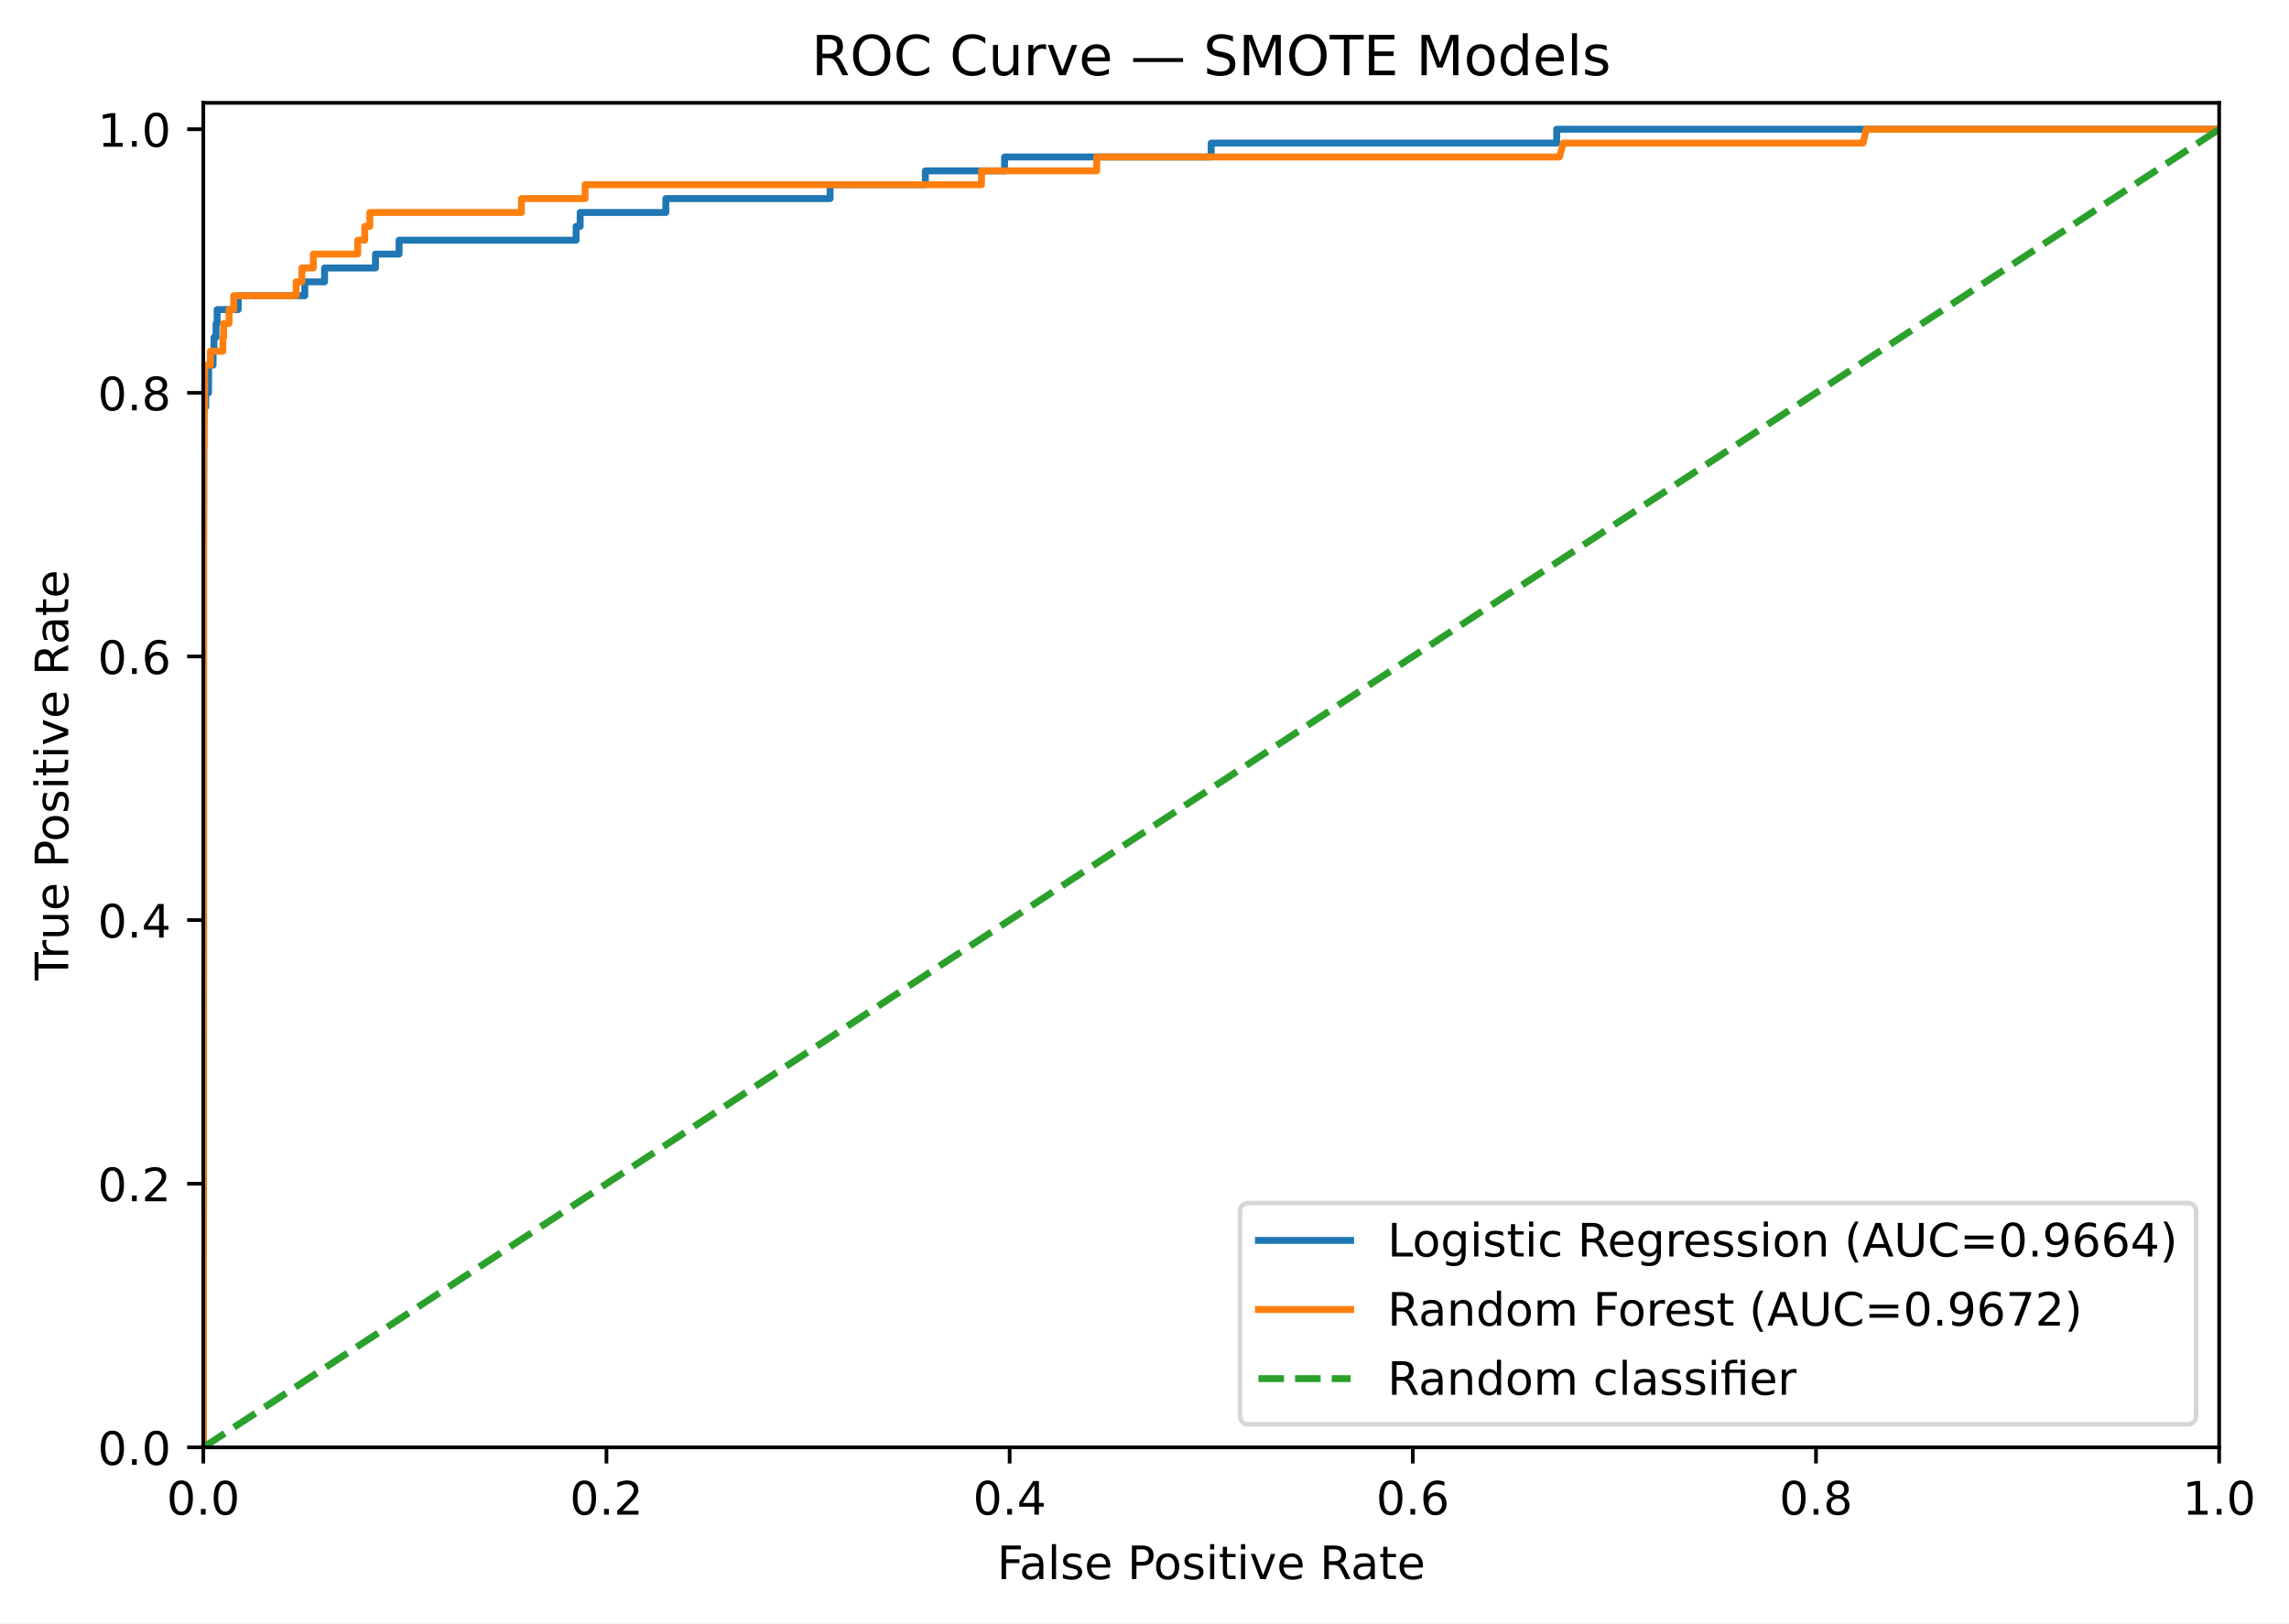
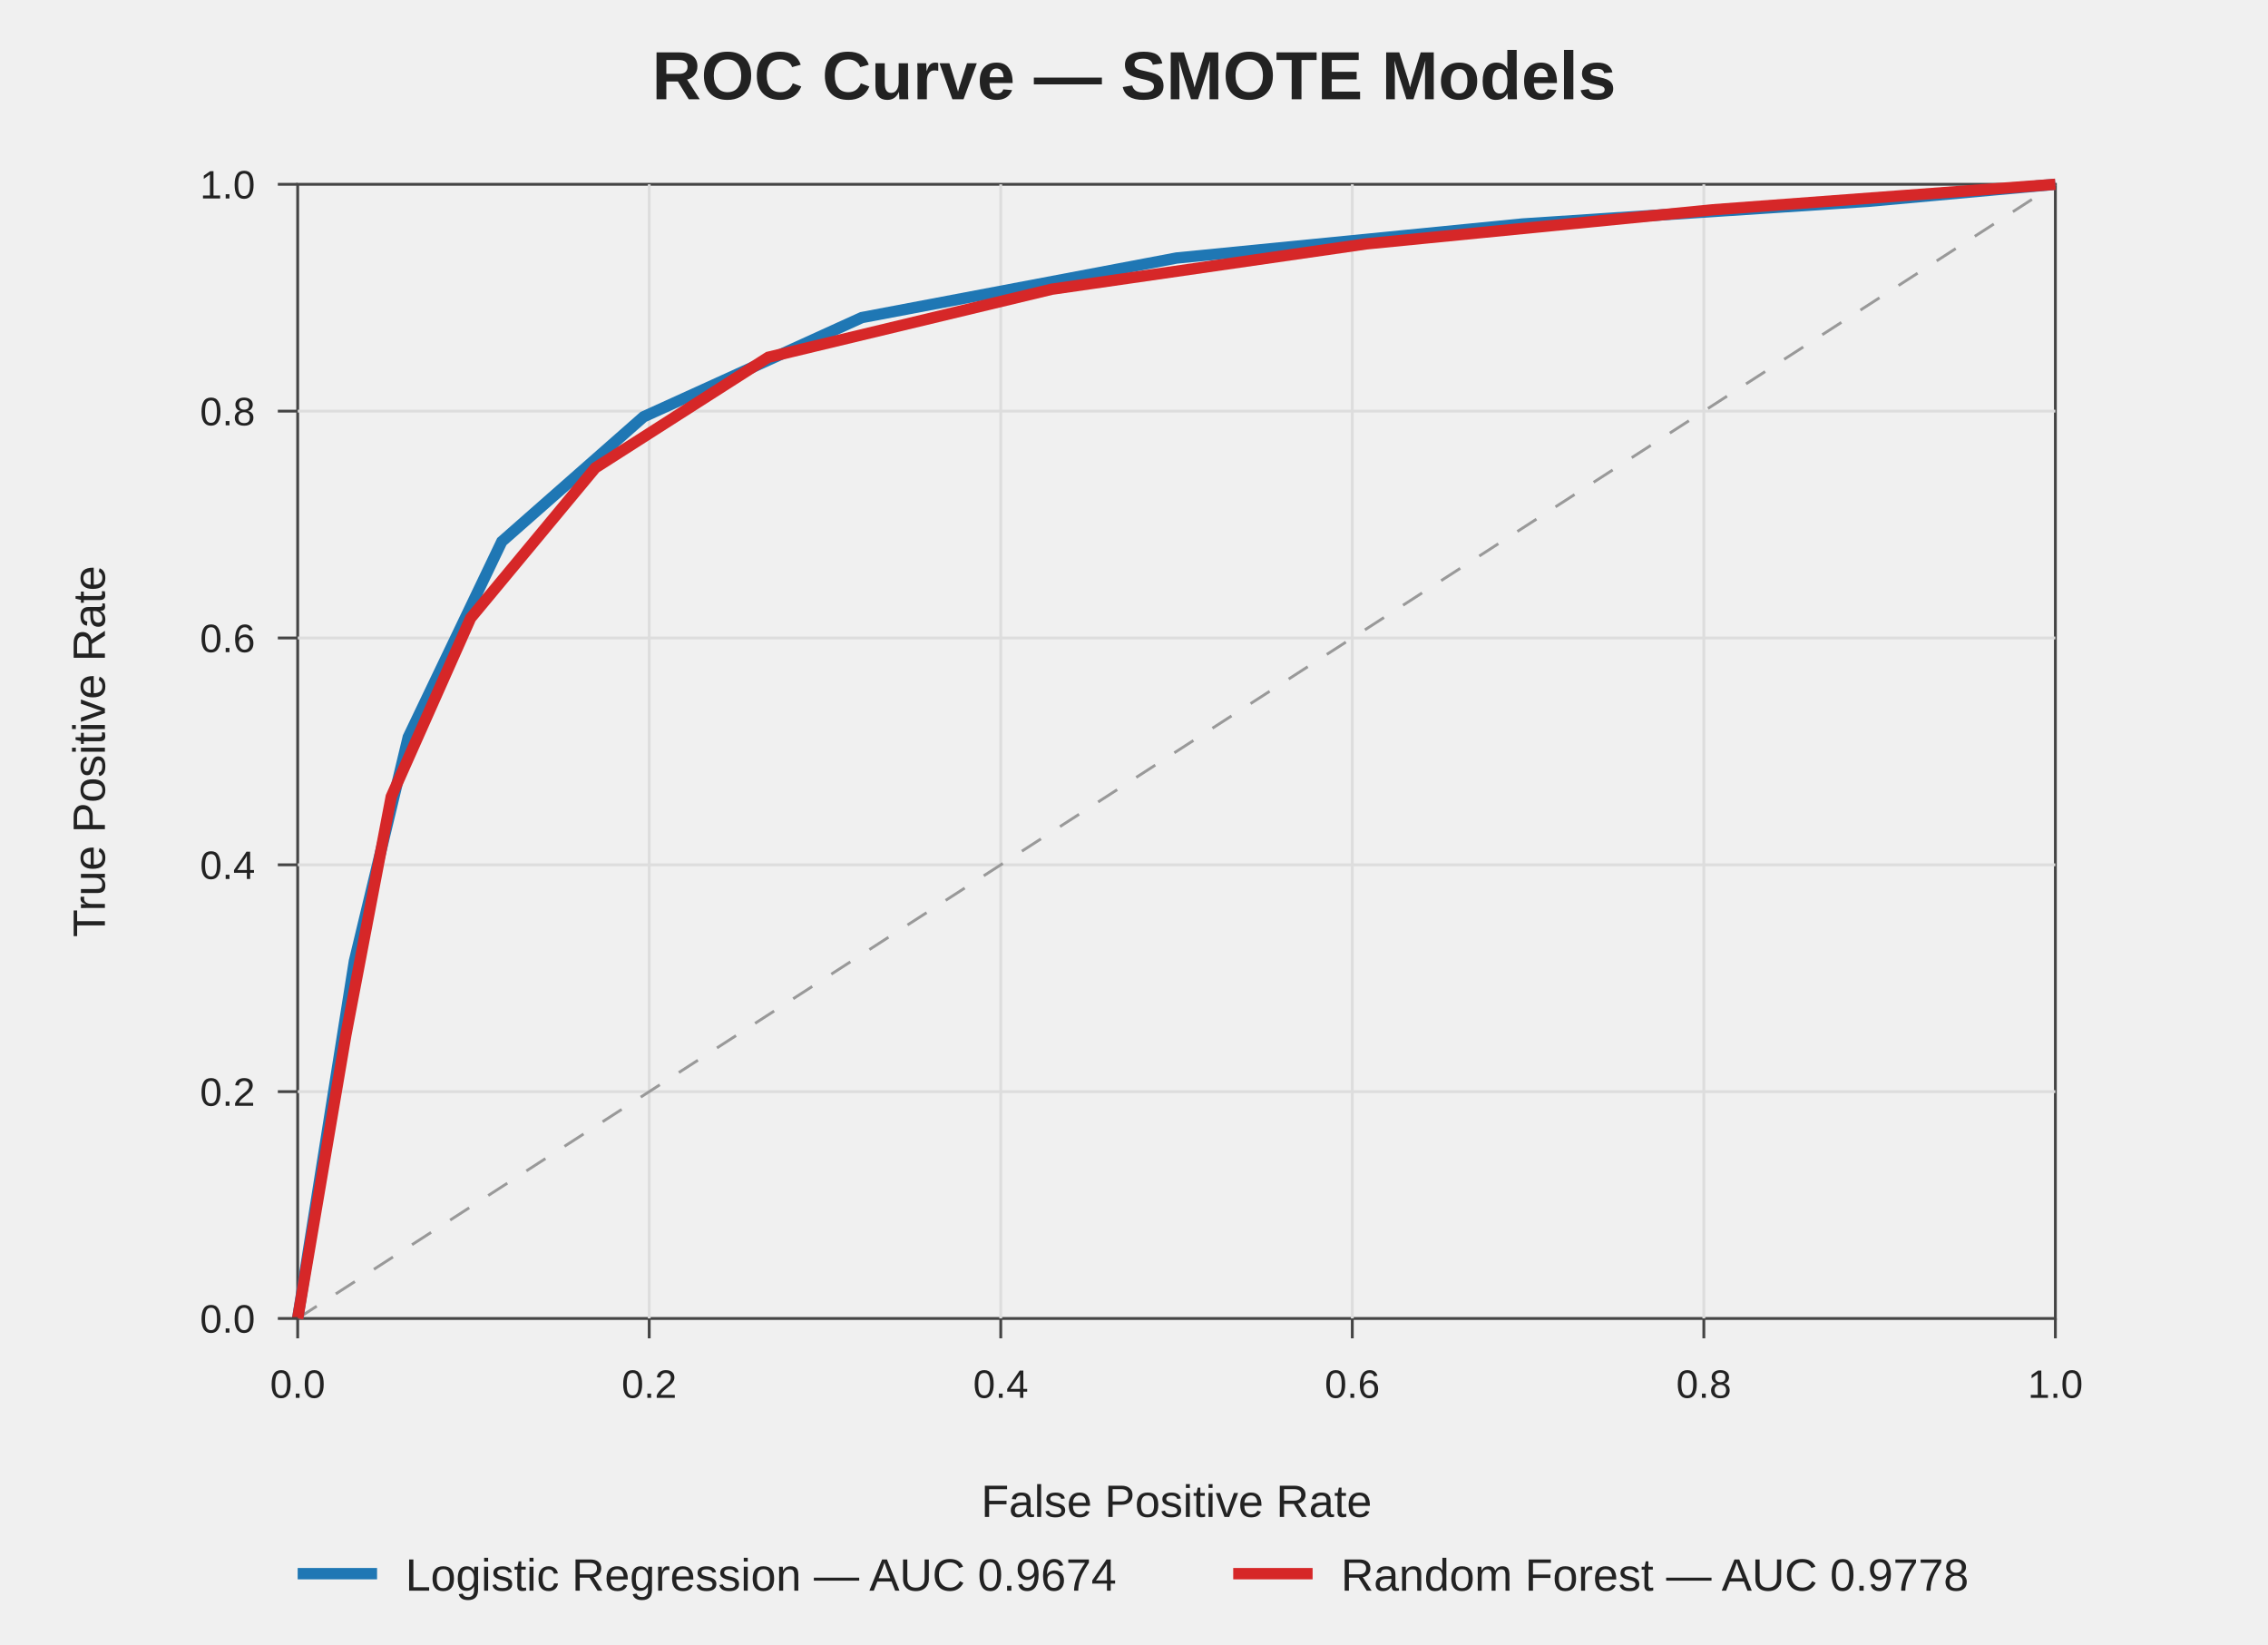
- <svg xmlns="http://www.w3.org/2000/svg" xmlns:xlink="http://www.w3.org/1999/xlink" width="496.573pt" height="352.237pt" viewBox="0 0 496.573 352.237" version="1.1">
-   <defs>
-     <style type="text/css">*{stroke-linejoin: round; stroke-linecap: butt}</style>
-   </defs>
-   <g id="figure_1">
-     <g id="patch_1">
-       <path d="M 0 352.237  L 496.573 352.237  L 496.573 0  L 0 0  z " style="fill: #ffffff" />
-     </g>
-     <g id="axes_1">
-       <g id="patch_2">
-         <path d="M 44.104 314.036  L 481.422 314.036  L 481.422 22.318  L 44.104 22.318  z " style="fill: #ffffff" />
-       </g>
-       <g id="matplotlib.axis_1">
-         <g id="xtick_1">
-           <g id="line2d_1">
-             <defs>
-               <path id="m27a3d9ff12" d="M 0 0  L 0 3.5  " style="stroke: #000000; stroke-width: 0.8" />
-             </defs>
-             <g>
-               <use xlink:href="#m27a3d9ff12" x="44.104" y="314.036" style="stroke: #000000; stroke-width: 0.8" />
-             </g>
-           </g>
-           <g id="text_1">
-             <g transform="translate(36.15234 328.6334) scale(0.1 -0.1)">
-               <defs>
-                 <path id="DejaVuSans-13" d="M 2034 4250  Q 1547 4250 1301 3770  Q 1056 3291 1056 2328  Q 1056 1369 1301 889  Q 1547 409 2034 409  Q 2525 409 2770 889  Q 3016 1369 3016 2328  Q 3016 3291 2770 3770  Q 2525 4250 2034 4250  z M 2034 4750  Q 2819 4750 3233 4129  Q 3647 3509 3647 2328  Q 3647 1150 3233 529  Q 2819 -91 2034 -91  Q 1250 -91 836 529  Q 422 1150 422 2328  Q 422 3509 836 4129  Q 1250 4750 2034 4750  z " transform="scale(0.015625)" />
-                 <path id="DejaVuSans-11" d="M 684 794  L 1344 794  L 1344 0  L 684 0  L 684 794  z " transform="scale(0.015625)" />
-               </defs>
-               <use xlink:href="#DejaVuSans-13" />
-               <use xlink:href="#DejaVuSans-11" transform="translate(63.625 0)" />
-               <use xlink:href="#DejaVuSans-13" transform="translate(95.40625 0)" />
-             </g>
-           </g>
-         </g>
-         <g id="xtick_2">
-           <g id="line2d_2">
-             <g>
-               <use xlink:href="#m27a3d9ff12" x="131.567" y="314.036" style="stroke: #000000; stroke-width: 0.8" />
-             </g>
-           </g>
-           <g id="text_2">
-             <g transform="translate(123.6159 328.6334) scale(0.1 -0.1)">
-               <defs>
-                 <path id="DejaVuSans-15" d="M 1228 531  L 3431 531  L 3431 0  L 469 0  L 469 531  Q 828 903 1448 1529  Q 2069 2156 2228 2338  Q 2531 2678 2651 2914  Q 2772 3150 2772 3378  Q 2772 3750 2511 3984  Q 2250 4219 1831 4219  Q 1534 4219 1204 4116  Q 875 4013 500 3803  L 500 4441  Q 881 4594 1212 4672  Q 1544 4750 1819 4750  Q 2544 4750 2975 4387  Q 3406 4025 3406 3419  Q 3406 3131 3298 2873  Q 3191 2616 2906 2266  Q 2828 2175 2409 1742  Q 1991 1309 1228 531  z " transform="scale(0.015625)" />
-               </defs>
-               <use xlink:href="#DejaVuSans-13" />
-               <use xlink:href="#DejaVuSans-11" transform="translate(63.625 0)" />
-               <use xlink:href="#DejaVuSans-15" transform="translate(95.40625 0)" />
-             </g>
-           </g>
-         </g>
-         <g id="xtick_3">
-           <g id="line2d_3">
-             <g>
-               <use xlink:href="#m27a3d9ff12" x="219.031" y="314.036" style="stroke: #000000; stroke-width: 0.8" />
-             </g>
-           </g>
-           <g id="text_3">
-             <g transform="translate(211.0794 328.6334) scale(0.1 -0.1)">
-               <defs>
-                 <path id="DejaVuSans-17" d="M 2419 4116  L 825 1625  L 2419 1625  L 2419 4116  z M 2253 4666  L 3047 4666  L 3047 1625  L 3713 1625  L 3713 1100  L 3047 1100  L 3047 0  L 2419 0  L 2419 1100  L 313 1100  L 313 1709  L 2253 4666  z " transform="scale(0.015625)" />
-               </defs>
-               <use xlink:href="#DejaVuSans-13" />
-               <use xlink:href="#DejaVuSans-11" transform="translate(63.625 0)" />
-               <use xlink:href="#DejaVuSans-17" transform="translate(95.40625 0)" />
-             </g>
-           </g>
-         </g>
-         <g id="xtick_4">
-           <g id="line2d_4">
-             <g>
-               <use xlink:href="#m27a3d9ff12" x="306.495" y="314.036" style="stroke: #000000; stroke-width: 0.8" />
-             </g>
-           </g>
-           <g id="text_4">
-             <g transform="translate(298.5429 328.6334) scale(0.1 -0.1)">
-               <defs>
-                 <path id="DejaVuSans-19" d="M 2113 2584  Q 1688 2584 1439 2293  Q 1191 2003 1191 1497  Q 1191 994 1439 701  Q 1688 409 2113 409  Q 2538 409 2786 701  Q 3034 994 3034 1497  Q 3034 2003 2786 2293  Q 2538 2584 2113 2584  z M 3366 4563  L 3366 3988  Q 3128 4100 2886 4159  Q 2644 4219 2406 4219  Q 1781 4219 1451 3797  Q 1122 3375 1075 2522  Q 1259 2794 1537 2939  Q 1816 3084 2150 3084  Q 2853 3084 3261 2657  Q 3669 2231 3669 1497  Q 3669 778 3244 343  Q 2819 -91 2113 -91  Q 1303 -91 875 529  Q 447 1150 447 2328  Q 447 3434 972 4092  Q 1497 4750 2381 4750  Q 2619 4750 2861 4703  Q 3103 4656 3366 4563  z " transform="scale(0.015625)" />
-               </defs>
-               <use xlink:href="#DejaVuSans-13" />
-               <use xlink:href="#DejaVuSans-11" transform="translate(63.625 0)" />
-               <use xlink:href="#DejaVuSans-19" transform="translate(95.40625 0)" />
-             </g>
-           </g>
-         </g>
-         <g id="xtick_5">
-           <g id="line2d_5">
-             <g>
-               <use xlink:href="#m27a3d9ff12" x="393.958" y="314.036" style="stroke: #000000; stroke-width: 0.8" />
-             </g>
-           </g>
-           <g id="text_5">
-             <g transform="translate(386.0065 328.6334) scale(0.1 -0.1)">
-               <defs>
-                 <path id="DejaVuSans-1b" d="M 2034 2216  Q 1584 2216 1326 1975  Q 1069 1734 1069 1313  Q 1069 891 1326 650  Q 1584 409 2034 409  Q 2484 409 2743 651  Q 3003 894 3003 1313  Q 3003 1734 2745 1975  Q 2488 2216 2034 2216  z M 1403 2484  Q 997 2584 770 2862  Q 544 3141 544 3541  Q 544 4100 942 4425  Q 1341 4750 2034 4750  Q 2731 4750 3128 4425  Q 3525 4100 3525 3541  Q 3525 3141 3298 2862  Q 3072 2584 2669 2484  Q 3125 2378 3379 2068  Q 3634 1759 3634 1313  Q 3634 634 3220 271  Q 2806 -91 2034 -91  Q 1263 -91 848 271  Q 434 634 434 1313  Q 434 1759 690 2068  Q 947 2378 1403 2484  z M 1172 3481  Q 1172 3119 1398 2916  Q 1625 2713 2034 2713  Q 2441 2713 2670 2916  Q 2900 3119 2900 3481  Q 2900 3844 2670 4047  Q 2441 4250 2034 4250  Q 1625 4250 1398 4047  Q 1172 3844 1172 3481  z " transform="scale(0.015625)" />
-               </defs>
-               <use xlink:href="#DejaVuSans-13" />
-               <use xlink:href="#DejaVuSans-11" transform="translate(63.625 0)" />
-               <use xlink:href="#DejaVuSans-1b" transform="translate(95.40625 0)" />
-             </g>
-           </g>
-         </g>
-         <g id="xtick_6">
-           <g id="line2d_6">
-             <g>
-               <use xlink:href="#m27a3d9ff12" x="481.422" y="314.036" style="stroke: #000000; stroke-width: 0.8" />
-             </g>
-           </g>
-           <g id="text_6">
-             <g transform="translate(473.47 328.6334) scale(0.1 -0.1)">
-               <defs>
-                 <path id="DejaVuSans-14" d="M 794 531  L 1825 531  L 1825 4091  L 703 3866  L 703 4441  L 1819 4666  L 2450 4666  L 2450 531  L 3481 531  L 3481 0  L 794 0  L 794 531  z " transform="scale(0.015625)" />
-               </defs>
-               <use xlink:href="#DejaVuSans-14" />
-               <use xlink:href="#DejaVuSans-11" transform="translate(63.625 0)" />
-               <use xlink:href="#DejaVuSans-13" transform="translate(95.40625 0)" />
-             </g>
-           </g>
-         </g>
-         <g id="text_7">
-           <g transform="translate(216.2932 342.6342) scale(0.1 -0.1)">
-             <defs>
-               <path id="DejaVuSans-29" d="M 628 4666  L 3309 4666  L 3309 4134  L 1259 4134  L 1259 2759  L 3109 2759  L 3109 2228  L 1259 2228  L 1259 0  L 628 0  L 628 4666  z " transform="scale(0.015625)" />
-               <path id="DejaVuSans-44" d="M 2194 1759  Q 1497 1759 1228 1600  Q 959 1441 959 1056  Q 959 750 1161 570  Q 1363 391 1709 391  Q 2188 391 2477 730  Q 2766 1069 2766 1631  L 2766 1759  L 2194 1759  z M 3341 1997  L 3341 0  L 2766 0  L 2766 531  Q 2569 213 2275 61  Q 1981 -91 1556 -91  Q 1019 -91 701 211  Q 384 513 384 1019  Q 384 1609 779 1909  Q 1175 2209 1959 2209  L 2766 2209  L 2766 2266  Q 2766 2663 2505 2880  Q 2244 3097 1772 3097  Q 1472 3097 1187 3025  Q 903 2953 641 2809  L 641 3341  Q 956 3463 1253 3523  Q 1550 3584 1831 3584  Q 2591 3584 2966 3190  Q 3341 2797 3341 1997  z " transform="scale(0.015625)" />
-               <path id="DejaVuSans-4f" d="M 603 4863  L 1178 4863  L 1178 0  L 603 0  L 603 4863  z " transform="scale(0.015625)" />
-               <path id="DejaVuSans-56" d="M 2834 3397  L 2834 2853  Q 2591 2978 2328 3040  Q 2066 3103 1784 3103  Q 1356 3103 1142 2972  Q 928 2841 928 2578  Q 928 2378 1081 2264  Q 1234 2150 1697 2047  L 1894 2003  Q 2506 1872 2764 1633  Q 3022 1394 3022 966  Q 3022 478 2636 193  Q 2250 -91 1575 -91  Q 1294 -91 989 -36  Q 684 19 347 128  L 347 722  Q 666 556 975 473  Q 1284 391 1588 391  Q 1994 391 2212 530  Q 2431 669 2431 922  Q 2431 1156 2273 1281  Q 2116 1406 1581 1522  L 1381 1569  Q 847 1681 609 1914  Q 372 2147 372 2553  Q 372 3047 722 3315  Q 1072 3584 1716 3584  Q 2034 3584 2315 3537  Q 2597 3491 2834 3397  z " transform="scale(0.015625)" />
-               <path id="DejaVuSans-48" d="M 3597 1894  L 3597 1613  L 953 1613  Q 991 1019 1311 708  Q 1631 397 2203 397  Q 2534 397 2845 478  Q 3156 559 3463 722  L 3463 178  Q 3153 47 2828 -22  Q 2503 -91 2169 -91  Q 1331 -91 842 396  Q 353 884 353 1716  Q 353 2575 817 3079  Q 1281 3584 2069 3584  Q 2775 3584 3186 3129  Q 3597 2675 3597 1894  z M 3022 2063  Q 3016 2534 2758 2815  Q 2500 3097 2075 3097  Q 1594 3097 1305 2825  Q 1016 2553 972 2059  L 3022 2063  z " transform="scale(0.015625)" />
-               <path id="DejaVuSans-3" transform="scale(0.015625)" />
-               <path id="DejaVuSans-33" d="M 1259 4147  L 1259 2394  L 2053 2394  Q 2494 2394 2734 2622  Q 2975 2850 2975 3272  Q 2975 3691 2734 3919  Q 2494 4147 2053 4147  L 1259 4147  z M 628 4666  L 2053 4666  Q 2838 4666 3239 4311  Q 3641 3956 3641 3272  Q 3641 2581 3239 2228  Q 2838 1875 2053 1875  L 1259 1875  L 1259 0  L 628 0  L 628 4666  z " transform="scale(0.015625)" />
-               <path id="DejaVuSans-52" d="M 1959 3097  Q 1497 3097 1228 2736  Q 959 2375 959 1747  Q 959 1119 1226 758  Q 1494 397 1959 397  Q 2419 397 2687 759  Q 2956 1122 2956 1747  Q 2956 2369 2687 2733  Q 2419 3097 1959 3097  z M 1959 3584  Q 2709 3584 3137 3096  Q 3566 2609 3566 1747  Q 3566 888 3137 398  Q 2709 -91 1959 -91  Q 1206 -91 779 398  Q 353 888 353 1747  Q 353 2609 779 3096  Q 1206 3584 1959 3584  z " transform="scale(0.015625)" />
-               <path id="DejaVuSans-4c" d="M 603 3500  L 1178 3500  L 1178 0  L 603 0  L 603 3500  z M 603 4863  L 1178 4863  L 1178 4134  L 603 4134  L 603 4863  z " transform="scale(0.015625)" />
-               <path id="DejaVuSans-57" d="M 1172 4494  L 1172 3500  L 2356 3500  L 2356 3053  L 1172 3053  L 1172 1153  Q 1172 725 1289 603  Q 1406 481 1766 481  L 2356 481  L 2356 0  L 1766 0  Q 1100 0 847 248  Q 594 497 594 1153  L 594 3053  L 172 3053  L 172 3500  L 594 3500  L 594 4494  L 1172 4494  z " transform="scale(0.015625)" />
-               <path id="DejaVuSans-59" d="M 191 3500  L 800 3500  L 1894 563  L 2988 3500  L 3597 3500  L 2284 0  L 1503 0  L 191 3500  z " transform="scale(0.015625)" />
-               <path id="DejaVuSans-35" d="M 2841 2188  Q 3044 2119 3236 1894  Q 3428 1669 3622 1275  L 4263 0  L 3584 0  L 2988 1197  Q 2756 1666 2539 1819  Q 2322 1972 1947 1972  L 1259 1972  L 1259 0  L 628 0  L 628 4666  L 2053 4666  Q 2853 4666 3247 4331  Q 3641 3997 3641 3322  Q 3641 2881 3436 2590  Q 3231 2300 2841 2188  z M 1259 4147  L 1259 2491  L 2053 2491  Q 2509 2491 2742 2702  Q 2975 2913 2975 3322  Q 2975 3731 2742 3939  Q 2509 4147 2053 4147  L 1259 4147  z " transform="scale(0.015625)" />
-             </defs>
-             <use xlink:href="#DejaVuSans-29" />
-             <use xlink:href="#DejaVuSans-44" transform="translate(48.34375 0)" />
-             <use xlink:href="#DejaVuSans-4f" transform="translate(109.625 0)" />
-             <use xlink:href="#DejaVuSans-56" transform="translate(137.4062 0)" />
-             <use xlink:href="#DejaVuSans-48" transform="translate(189.5 0)" />
-             <use xlink:href="#DejaVuSans-3" transform="translate(251.0312 0)" />
-             <use xlink:href="#DejaVuSans-33" transform="translate(282.8125 0)" />
-             <use xlink:href="#DejaVuSans-52" transform="translate(339.5469 0)" />
-             <use xlink:href="#DejaVuSans-56" transform="translate(400.7344 0)" />
-             <use xlink:href="#DejaVuSans-4c" transform="translate(452.8281 0)" />
-             <use xlink:href="#DejaVuSans-57" transform="translate(480.6094 0)" />
-             <use xlink:href="#DejaVuSans-4c" transform="translate(519.8125 0)" />
-             <use xlink:href="#DejaVuSans-59" transform="translate(547.5938 0)" />
-             <use xlink:href="#DejaVuSans-48" transform="translate(606.7812 0)" />
-             <use xlink:href="#DejaVuSans-3" transform="translate(668.3125 0)" />
-             <use xlink:href="#DejaVuSans-35" transform="translate(700.0938 0)" />
-             <use xlink:href="#DejaVuSans-44" transform="translate(767.375 0)" />
-             <use xlink:href="#DejaVuSans-57" transform="translate(828.6562 0)" />
-             <use xlink:href="#DejaVuSans-48" transform="translate(867.8594 0)" />
-           </g>
-         </g>
-       </g>
-       <g id="matplotlib.axis_2">
-         <g id="ytick_1">
-           <g id="line2d_7">
-             <defs>
-               <path id="mbc3514768a" d="M 0 0  L -3.5 0  " style="stroke: #000000; stroke-width: 0.8" />
-             </defs>
-             <g>
-               <use xlink:href="#mbc3514768a" x="44.104" y="314.036" style="stroke: #000000; stroke-width: 0.8" />
-             </g>
-           </g>
-           <g id="text_8">
-             <g transform="translate(21.20078 317.8346) scale(0.1 -0.1)">
-               <use xlink:href="#DejaVuSans-13" />
-               <use xlink:href="#DejaVuSans-11" transform="translate(63.625 0)" />
-               <use xlink:href="#DejaVuSans-13" transform="translate(95.40625 0)" />
-             </g>
-           </g>
-         </g>
-         <g id="ytick_2">
-           <g id="line2d_8">
-             <g>
-               <use xlink:href="#mbc3514768a" x="44.104" y="256.836" style="stroke: #000000; stroke-width: 0.8" />
-             </g>
-           </g>
-           <g id="text_9">
-             <g transform="translate(21.20078 260.6351) scale(0.1 -0.1)">
-               <use xlink:href="#DejaVuSans-13" />
-               <use xlink:href="#DejaVuSans-11" transform="translate(63.625 0)" />
-               <use xlink:href="#DejaVuSans-15" transform="translate(95.40625 0)" />
-             </g>
-           </g>
-         </g>
-         <g id="ytick_3">
-           <g id="line2d_9">
-             <g>
-               <use xlink:href="#mbc3514768a" x="44.104" y="199.637" style="stroke: #000000; stroke-width: 0.8" />
-             </g>
-           </g>
-           <g id="text_10">
-             <g transform="translate(21.20078 203.4355) scale(0.1 -0.1)">
-               <use xlink:href="#DejaVuSans-13" />
-               <use xlink:href="#DejaVuSans-11" transform="translate(63.625 0)" />
-               <use xlink:href="#DejaVuSans-17" transform="translate(95.40625 0)" />
-             </g>
-           </g>
-         </g>
-         <g id="ytick_4">
-           <g id="line2d_10">
-             <g>
-               <use xlink:href="#mbc3514768a" x="44.104" y="142.437" style="stroke: #000000; stroke-width: 0.8" />
-             </g>
-           </g>
-           <g id="text_11">
-             <g transform="translate(21.20078 146.236) scale(0.1 -0.1)">
-               <use xlink:href="#DejaVuSans-13" />
-               <use xlink:href="#DejaVuSans-11" transform="translate(63.625 0)" />
-               <use xlink:href="#DejaVuSans-19" transform="translate(95.40625 0)" />
-             </g>
-           </g>
-         </g>
-         <g id="ytick_5">
-           <g id="line2d_11">
-             <g>
-               <use xlink:href="#mbc3514768a" x="44.104" y="85.238" style="stroke: #000000; stroke-width: 0.8" />
-             </g>
-           </g>
-           <g id="text_12">
-             <g transform="translate(21.20078 89.03645) scale(0.1 -0.1)">
-               <use xlink:href="#DejaVuSans-13" />
-               <use xlink:href="#DejaVuSans-11" transform="translate(63.625 0)" />
-               <use xlink:href="#DejaVuSans-1b" transform="translate(95.40625 0)" />
-             </g>
-           </g>
-         </g>
-         <g id="ytick_6">
-           <g id="line2d_12">
-             <g>
-               <use xlink:href="#mbc3514768a" x="44.104" y="28.038" style="stroke: #000000; stroke-width: 0.8" />
-             </g>
-           </g>
-           <g id="text_13">
-             <g transform="translate(21.20078 31.83691) scale(0.1 -0.1)">
-               <use xlink:href="#DejaVuSans-14" />
-               <use xlink:href="#DejaVuSans-11" transform="translate(63.625 0)" />
-               <use xlink:href="#DejaVuSans-13" transform="translate(95.40625 0)" />
-             </g>
-           </g>
-         </g>
-         <g id="text_14">
-           <g transform="translate(14.79844 212.7145) rotate(-90) scale(0.1 -0.1)">
-             <defs>
-               <path id="DejaVuSans-37" d="M -19 4666  L 3928 4666  L 3928 4134  L 2272 4134  L 2272 0  L 1638 0  L 1638 4134  L -19 4134  L -19 4666  z " transform="scale(0.015625)" />
-               <path id="DejaVuSans-55" d="M 2631 2963  Q 2534 3019 2420 3045  Q 2306 3072 2169 3072  Q 1681 3072 1420 2755  Q 1159 2438 1159 1844  L 1159 0  L 581 0  L 581 3500  L 1159 3500  L 1159 2956  Q 1341 3275 1631 3429  Q 1922 3584 2338 3584  Q 2397 3584 2469 3576  Q 2541 3569 2628 3553  L 2631 2963  z " transform="scale(0.015625)" />
-               <path id="DejaVuSans-58" d="M 544 1381  L 544 3500  L 1119 3500  L 1119 1403  Q 1119 906 1312 657  Q 1506 409 1894 409  Q 2359 409 2629 706  Q 2900 1003 2900 1516  L 2900 3500  L 3475 3500  L 3475 0  L 2900 0  L 2900 538  Q 2691 219 2414 64  Q 2138 -91 1772 -91  Q 1169 -91 856 284  Q 544 659 544 1381  z M 1991 3584  L 1991 3584  z " transform="scale(0.015625)" />
-             </defs>
-             <use xlink:href="#DejaVuSans-37" />
-             <use xlink:href="#DejaVuSans-55" transform="translate(46.375 0)" />
-             <use xlink:href="#DejaVuSans-58" transform="translate(87.48438 0)" />
-             <use xlink:href="#DejaVuSans-48" transform="translate(150.8594 0)" />
-             <use xlink:href="#DejaVuSans-3" transform="translate(212.3906 0)" />
-             <use xlink:href="#DejaVuSans-33" transform="translate(244.1719 0)" />
-             <use xlink:href="#DejaVuSans-52" transform="translate(300.9062 0)" />
-             <use xlink:href="#DejaVuSans-56" transform="translate(362.0938 0)" />
-             <use xlink:href="#DejaVuSans-4c" transform="translate(414.1875 0)" />
-             <use xlink:href="#DejaVuSans-57" transform="translate(441.9688 0)" />
-             <use xlink:href="#DejaVuSans-4c" transform="translate(481.1719 0)" />
-             <use xlink:href="#DejaVuSans-59" transform="translate(508.9531 0)" />
-             <use xlink:href="#DejaVuSans-48" transform="translate(568.1406 0)" />
-             <use xlink:href="#DejaVuSans-3" transform="translate(629.6719 0)" />
-             <use xlink:href="#DejaVuSans-35" transform="translate(661.4531 0)" />
-             <use xlink:href="#DejaVuSans-44" transform="translate(728.7344 0)" />
-             <use xlink:href="#DejaVuSans-57" transform="translate(790.0156 0)" />
-             <use xlink:href="#DejaVuSans-48" transform="translate(829.2188 0)" />
-           </g>
-         </g>
-       </g>
-       <g id="line2d_13">
-         <path d="M 44.104 314.036  L 44.104 305.004  L 44.104 292.962  L 44.112 292.962  L 44.112 277.91  L 44.119 277.91  L 44.119 271.889  L 44.135 271.889  L 44.135 265.868  L 44.143 265.868  L 44.143 262.857  L 44.158 262.857  L 44.158 211.679  L 44.166 211.679  L 44.166 205.658  L 44.173 205.658  L 44.173 118.353  L 44.181 118.353  L 44.181 115.343  L 44.189 115.343  L 44.189 112.332  L 44.197 112.332  L 44.197 109.322  L 44.204 109.322  L 44.204 103.301  L 44.22 103.301  L 44.22 94.269  L 44.235 94.269  L 44.235 91.259  L 44.243 91.259  L 44.243 88.248  L 44.637 88.248  L 44.637 85.238  L 45.239 85.238  L 45.239 82.227  L 45.254 82.227  L 45.254 79.217  L 46.227 79.217  L 46.227 76.206  L 46.427 76.206  L 46.427 73.196  L 46.875 73.196  L 46.875 70.185  L 47.099 70.185  L 47.099 67.175  L 51.677 67.175  L 51.677 64.164  L 66.12 64.164  L 66.12 61.154  L 70.412 61.154  L 70.412 58.143  L 81.459 58.143  L 81.459 55.133  L 86.577 55.133  L 86.577 52.122  L 124.981 52.122  L 124.981 49.112  L 125.861 49.112  L 125.861 46.101  L 144.442 46.101  L 144.442 43.091  L 180.083 43.091  L 180.083 40.08  L 200.748 40.08  L 200.748 37.07  L 217.932 37.07  L 217.932 34.059  L 262.751 34.059  L 262.751 31.049  L 337.708 31.049  L 337.708 28.038  L 481.422 28.038  " clip-path="url(#p64bce1f0c6)" style="fill: none; stroke: #1f77b4; stroke-width: 1.5; stroke-linecap: square" />
-       </g>
-       <g id="line2d_14">
-         <path d="M 44.104 314.036  L 44.143 97.28  L 44.22 97.28  L 44.312 88.248  L 44.366 88.248  L 44.428 79.217  L 45.64 79.217  L 45.656 76.206  L 48.35 76.206  L 48.35 73.196  L 48.512 73.196  L 48.512 70.185  L 49.685 70.185  L 49.685 67.175  L 49.762 67.175  L 50.696 67.175  L 50.696 64.164  L 64.244 64.164  L 64.244 61.154  L 64.321 61.154  L 65.479 61.154  L 65.479 58.143  L 65.541 58.143  L 67.973 58.143  L 67.973 55.133  L 77.599 55.133  L 77.599 52.122  L 77.676 52.122  L 79.127 52.122  L 79.127 49.112  L 79.204 49.112  L 80.231 49.112  L 80.231 46.101  L 113.116 46.101  L 113.116 43.091  L 113.217 43.091  L 126.926 43.091  L 126.926 40.08  L 127.004 40.08  L 212.922 40.08  L 212.922 37.07  L 212.999 37.07  L 237.918 37.07  L 237.918 34.059  L 238.01 34.059  L 338.302 34.059  L 339.143 31.049  L 404.172 31.049  L 404.867 28.038  L 481.422 28.038  L 481.422 28.038  " clip-path="url(#p64bce1f0c6)" style="fill: none; stroke: #ff7f0e; stroke-width: 1.5; stroke-linecap: square" />
-       </g>
-       <g id="line2d_15">
-         <path d="M 44.104 314.036  L 481.422 28.038  " clip-path="url(#p64bce1f0c6)" style="fill: none; stroke-dasharray: 5.55,2.4; stroke-dashoffset: 0; stroke: #2ca02c; stroke-width: 1.5" />
-       </g>
-       <g id="patch_3">
-         <path d="M 44.104 314.036  L 44.104 22.318  " style="fill: none; stroke: #000000; stroke-width: 0.8; stroke-linejoin: miter; stroke-linecap: square" />
-       </g>
-       <g id="patch_4">
-         <path d="M 481.422 314.036  L 481.422 22.318  " style="fill: none; stroke: #000000; stroke-width: 0.8; stroke-linejoin: miter; stroke-linecap: square" />
-       </g>
-       <g id="patch_5">
-         <path d="M 44.104 314.036  L 481.422 314.036  " style="fill: none; stroke: #000000; stroke-width: 0.8; stroke-linejoin: miter; stroke-linecap: square" />
-       </g>
-       <g id="patch_6">
-         <path d="M 44.104 22.318  L 481.422 22.318  " style="fill: none; stroke: #000000; stroke-width: 0.8; stroke-linejoin: miter; stroke-linecap: square" />
-       </g>
-       <g id="text_15">
-         <g transform="translate(176.0449 16.31812) scale(0.12 -0.12)">
-           <defs>
-             <path id="DejaVuSans-32" d="M 2522 4238  Q 1834 4238 1429 3725  Q 1025 3213 1025 2328  Q 1025 1447 1429 934  Q 1834 422 2522 422  Q 3209 422 3611 934  Q 4013 1447 4013 2328  Q 4013 3213 3611 3725  Q 3209 4238 2522 4238  z M 2522 4750  Q 3503 4750 4090 4092  Q 4678 3434 4678 2328  Q 4678 1225 4090 567  Q 3503 -91 2522 -91  Q 1538 -91 948 565  Q 359 1222 359 2328  Q 359 3434 948 4092  Q 1538 4750 2522 4750  z " transform="scale(0.015625)" />
-             <path id="DejaVuSans-26" d="M 4122 4306  L 4122 3641  Q 3803 3938 3442 4084  Q 3081 4231 2675 4231  Q 1875 4231 1450 3742  Q 1025 3253 1025 2328  Q 1025 1406 1450 917  Q 1875 428 2675 428  Q 3081 428 3442 575  Q 3803 722 4122 1019  L 4122 359  Q 3791 134 3420 21  Q 3050 -91 2638 -91  Q 1578 -91 968 557  Q 359 1206 359 2328  Q 359 3453 968 4101  Q 1578 4750 2638 4750  Q 3056 4750 3426 4639  Q 3797 4528 4122 4306  z " transform="scale(0.015625)" />
-             <path id="DejaVuSans-af6" d="M 313 1978  L 6088 1978  L 6088 1528  L 313 1528  L 313 1978  z " transform="scale(0.015625)" />
-             <path id="DejaVuSans-36" d="M 3425 4513  L 3425 3897  Q 3066 4069 2747 4153  Q 2428 4238 2131 4238  Q 1616 4238 1336 4038  Q 1056 3838 1056 3469  Q 1056 3159 1242 3001  Q 1428 2844 1947 2747  L 2328 2669  Q 3034 2534 3370 2195  Q 3706 1856 3706 1288  Q 3706 609 3251 259  Q 2797 -91 1919 -91  Q 1588 -91 1214 -16  Q 841 59 441 206  L 441 856  Q 825 641 1194 531  Q 1563 422 1919 422  Q 2459 422 2753 634  Q 3047 847 3047 1241  Q 3047 1584 2836 1778  Q 2625 1972 2144 2069  L 1759 2144  Q 1053 2284 737 2584  Q 422 2884 422 3419  Q 422 4038 858 4394  Q 1294 4750 2059 4750  Q 2388 4750 2728 4690  Q 3069 4631 3425 4513  z " transform="scale(0.015625)" />
-             <path id="DejaVuSans-30" d="M 628 4666  L 1569 4666  L 2759 1491  L 3956 4666  L 4897 4666  L 4897 0  L 4281 0  L 4281 4097  L 3078 897  L 2444 897  L 1241 4097  L 1241 0  L 628 0  L 628 4666  z " transform="scale(0.015625)" />
-             <path id="DejaVuSans-28" d="M 628 4666  L 3578 4666  L 3578 4134  L 1259 4134  L 1259 2753  L 3481 2753  L 3481 2222  L 1259 2222  L 1259 531  L 3634 531  L 3634 0  L 628 0  L 628 4666  z " transform="scale(0.015625)" />
-             <path id="DejaVuSans-47" d="M 2906 2969  L 2906 4863  L 3481 4863  L 3481 0  L 2906 0  L 2906 525  Q 2725 213 2448 61  Q 2172 -91 1784 -91  Q 1150 -91 751 415  Q 353 922 353 1747  Q 353 2572 751 3078  Q 1150 3584 1784 3584  Q 2172 3584 2448 3432  Q 2725 3281 2906 2969  z M 947 1747  Q 947 1113 1208 752  Q 1469 391 1925 391  Q 2381 391 2643 752  Q 2906 1113 2906 1747  Q 2906 2381 2643 2742  Q 2381 3103 1925 3103  Q 1469 3103 1208 2742  Q 947 2381 947 1747  z " transform="scale(0.015625)" />
-           </defs>
-           <use xlink:href="#DejaVuSans-35" />
-           <use xlink:href="#DejaVuSans-32" transform="translate(69.48438 0)" />
-           <use xlink:href="#DejaVuSans-26" transform="translate(148.2031 0)" />
-           <use xlink:href="#DejaVuSans-3" transform="translate(218.0312 0)" />
-           <use xlink:href="#DejaVuSans-26" transform="translate(249.8125 0)" />
-           <use xlink:href="#DejaVuSans-58" transform="translate(319.6406 0)" />
-           <use xlink:href="#DejaVuSans-55" transform="translate(383.0156 0)" />
-           <use xlink:href="#DejaVuSans-59" transform="translate(424.125 0)" />
-           <use xlink:href="#DejaVuSans-48" transform="translate(483.3125 0)" />
-           <use xlink:href="#DejaVuSans-3" transform="translate(544.8438 0)" />
-           <use xlink:href="#DejaVuSans-af6" transform="translate(576.625 0)" />
-           <use xlink:href="#DejaVuSans-3" transform="translate(676.625 0)" />
-           <use xlink:href="#DejaVuSans-36" transform="translate(708.4062 0)" />
-           <use xlink:href="#DejaVuSans-30" transform="translate(771.8906 0)" />
-           <use xlink:href="#DejaVuSans-32" transform="translate(858.1719 0)" />
-           <use xlink:href="#DejaVuSans-37" transform="translate(936.8906 0)" />
-           <use xlink:href="#DejaVuSans-28" transform="translate(997.9688 0)" />
-           <use xlink:href="#DejaVuSans-3" transform="translate(1061.156 0)" />
-           <use xlink:href="#DejaVuSans-30" transform="translate(1092.938 0)" />
-           <use xlink:href="#DejaVuSans-52" transform="translate(1179.219 0)" />
-           <use xlink:href="#DejaVuSans-47" transform="translate(1240.406 0)" />
-           <use xlink:href="#DejaVuSans-48" transform="translate(1303.891 0)" />
-           <use xlink:href="#DejaVuSans-4f" transform="translate(1365.422 0)" />
-           <use xlink:href="#DejaVuSans-56" transform="translate(1393.203 0)" />
-         </g>
-       </g>
-       <g id="legend_1">
-         <g id="patch_7">
-           <path d="M 271.003 309.036  L 474.422 309.036  Q 476.422 309.036 476.422 307.036  L 476.422 263.033  Q 476.422 261.033 474.422 261.033  L 271.003 261.033  Q 269.003 261.033 269.003 263.033  L 269.003 307.036  Q 269.003 309.036 271.003 309.036  z " style="fill: #ffffff; opacity: 0.8; stroke: #cccccc; stroke-linejoin: miter" />
-         </g>
-         <g id="line2d_16">
-           <path d="M 273.003 269.132  L 283.003 269.132  L 293.003 269.132  " style="fill: none; stroke: #1f77b4; stroke-width: 1.5; stroke-linecap: square" />
-         </g>
-         <g id="text_16">
-           <g transform="translate(301.0028 272.6319) scale(0.1 -0.1)">
-             <defs>
-               <path id="DejaVuSans-2f" d="M 628 4666  L 1259 4666  L 1259 531  L 3531 531  L 3531 0  L 628 0  L 628 4666  z " transform="scale(0.015625)" />
-               <path id="DejaVuSans-4a" d="M 2906 1791  Q 2906 2416 2648 2759  Q 2391 3103 1925 3103  Q 1463 3103 1205 2759  Q 947 2416 947 1791  Q 947 1169 1205 825  Q 1463 481 1925 481  Q 2391 481 2648 825  Q 2906 1169 2906 1791  z M 3481 434  Q 3481 -459 3084 -895  Q 2688 -1331 1869 -1331  Q 1566 -1331 1297 -1286  Q 1028 -1241 775 -1147  L 775 -588  Q 1028 -725 1275 -790  Q 1522 -856 1778 -856  Q 2344 -856 2625 -561  Q 2906 -266 2906 331  L 2906 616  Q 2728 306 2450 153  Q 2172 0 1784 0  Q 1141 0 747 490  Q 353 981 353 1791  Q 353 2603 747 3093  Q 1141 3584 1784 3584  Q 2172 3584 2450 3431  Q 2728 3278 2906 2969  L 2906 3500  L 3481 3500  L 3481 434  z " transform="scale(0.015625)" />
-               <path id="DejaVuSans-46" d="M 3122 3366  L 3122 2828  Q 2878 2963 2633 3030  Q 2388 3097 2138 3097  Q 1578 3097 1268 2742  Q 959 2388 959 1747  Q 959 1106 1268 751  Q 1578 397 2138 397  Q 2388 397 2633 464  Q 2878 531 3122 666  L 3122 134  Q 2881 22 2623 -34  Q 2366 -91 2075 -91  Q 1284 -91 818 406  Q 353 903 353 1747  Q 353 2603 823 3093  Q 1294 3584 2113 3584  Q 2378 3584 2631 3529  Q 2884 3475 3122 3366  z " transform="scale(0.015625)" />
-               <path id="DejaVuSans-51" d="M 3513 2113  L 3513 0  L 2938 0  L 2938 2094  Q 2938 2591 2744 2837  Q 2550 3084 2163 3084  Q 1697 3084 1428 2787  Q 1159 2491 1159 1978  L 1159 0  L 581 0  L 581 3500  L 1159 3500  L 1159 2956  Q 1366 3272 1645 3428  Q 1925 3584 2291 3584  Q 2894 3584 3203 3211  Q 3513 2838 3513 2113  z " transform="scale(0.015625)" />
-               <path id="DejaVuSans-b" d="M 1984 4856  Q 1566 4138 1362 3434  Q 1159 2731 1159 2009  Q 1159 1288 1364 580  Q 1569 -128 1984 -844  L 1484 -844  Q 1016 -109 783 600  Q 550 1309 550 2009  Q 550 2706 781 3412  Q 1013 4119 1484 4856  L 1984 4856  z " transform="scale(0.015625)" />
-               <path id="DejaVuSans-24" d="M 2188 4044  L 1331 1722  L 3047 1722  L 2188 4044  z M 1831 4666  L 2547 4666  L 4325 0  L 3669 0  L 3244 1197  L 1141 1197  L 716 0  L 50 0  L 1831 4666  z " transform="scale(0.015625)" />
-               <path id="DejaVuSans-38" d="M 556 4666  L 1191 4666  L 1191 1831  Q 1191 1081 1462 751  Q 1734 422 2344 422  Q 2950 422 3222 751  Q 3494 1081 3494 1831  L 3494 4666  L 4128 4666  L 4128 1753  Q 4128 841 3676 375  Q 3225 -91 2344 -91  Q 1459 -91 1007 375  Q 556 841 556 1753  L 556 4666  z " transform="scale(0.015625)" />
-               <path id="DejaVuSans-20" d="M 678 2906  L 4684 2906  L 4684 2381  L 678 2381  L 678 2906  z M 678 1631  L 4684 1631  L 4684 1100  L 678 1100  L 678 1631  z " transform="scale(0.015625)" />
-               <path id="DejaVuSans-1c" d="M 703 97  L 703 672  Q 941 559 1184 500  Q 1428 441 1663 441  Q 2288 441 2617 861  Q 2947 1281 2994 2138  Q 2813 1869 2534 1725  Q 2256 1581 1919 1581  Q 1219 1581 811 2004  Q 403 2428 403 3163  Q 403 3881 828 4315  Q 1253 4750 1959 4750  Q 2769 4750 3195 4129  Q 3622 3509 3622 2328  Q 3622 1225 3098 567  Q 2575 -91 1691 -91  Q 1453 -91 1209 -44  Q 966 3 703 97  z M 1959 2075  Q 2384 2075 2632 2365  Q 2881 2656 2881 3163  Q 2881 3666 2632 3958  Q 2384 4250 1959 4250  Q 1534 4250 1286 3958  Q 1038 3666 1038 3163  Q 1038 2656 1286 2365  Q 1534 2075 1959 2075  z " transform="scale(0.015625)" />
-               <path id="DejaVuSans-c" d="M 513 4856  L 1013 4856  Q 1481 4119 1714 3412  Q 1947 2706 1947 2009  Q 1947 1309 1714 600  Q 1481 -109 1013 -844  L 513 -844  Q 928 -128 1133 580  Q 1338 1288 1338 2009  Q 1338 2731 1133 3434  Q 928 4138 513 4856  z " transform="scale(0.015625)" />
-             </defs>
-             <use xlink:href="#DejaVuSans-2f" />
-             <use xlink:href="#DejaVuSans-52" transform="translate(53.96875 0)" />
-             <use xlink:href="#DejaVuSans-4a" transform="translate(115.1562 0)" />
-             <use xlink:href="#DejaVuSans-4c" transform="translate(178.6406 0)" />
-             <use xlink:href="#DejaVuSans-56" transform="translate(206.4219 0)" />
-             <use xlink:href="#DejaVuSans-57" transform="translate(258.5156 0)" />
-             <use xlink:href="#DejaVuSans-4c" transform="translate(297.7188 0)" />
-             <use xlink:href="#DejaVuSans-46" transform="translate(325.5 0)" />
-             <use xlink:href="#DejaVuSans-3" transform="translate(380.4844 0)" />
-             <use xlink:href="#DejaVuSans-35" transform="translate(412.2656 0)" />
-             <use xlink:href="#DejaVuSans-48" transform="translate(477.2656 0)" />
-             <use xlink:href="#DejaVuSans-4a" transform="translate(538.7969 0)" />
-             <use xlink:href="#DejaVuSans-55" transform="translate(602.2812 0)" />
-             <use xlink:href="#DejaVuSans-48" transform="translate(641.1875 0)" />
-             <use xlink:href="#DejaVuSans-56" transform="translate(702.7188 0)" />
-             <use xlink:href="#DejaVuSans-56" transform="translate(754.8125 0)" />
-             <use xlink:href="#DejaVuSans-4c" transform="translate(806.9062 0)" />
-             <use xlink:href="#DejaVuSans-52" transform="translate(834.6875 0)" />
-             <use xlink:href="#DejaVuSans-51" transform="translate(895.875 0)" />
-             <use xlink:href="#DejaVuSans-3" transform="translate(959.25 0)" />
-             <use xlink:href="#DejaVuSans-b" transform="translate(991.0312 0)" />
-             <use xlink:href="#DejaVuSans-24" transform="translate(1030.047 0)" />
-             <use xlink:href="#DejaVuSans-38" transform="translate(1098.453 0)" />
-             <use xlink:href="#DejaVuSans-26" transform="translate(1171.641 0)" />
-             <use xlink:href="#DejaVuSans-20" transform="translate(1241.469 0)" />
-             <use xlink:href="#DejaVuSans-13" transform="translate(1325.266 0)" />
-             <use xlink:href="#DejaVuSans-11" transform="translate(1388.891 0)" />
-             <use xlink:href="#DejaVuSans-1c" transform="translate(1420.672 0)" />
-             <use xlink:href="#DejaVuSans-19" transform="translate(1484.297 0)" />
-             <use xlink:href="#DejaVuSans-19" transform="translate(1547.922 0)" />
-             <use xlink:href="#DejaVuSans-17" transform="translate(1611.547 0)" />
-             <use xlink:href="#DejaVuSans-c" transform="translate(1675.172 0)" />
-           </g>
-         </g>
-         <g id="line2d_17">
-           <path d="M 273.003 284.133  L 283.003 284.133  L 293.003 284.133  " style="fill: none; stroke: #ff7f0e; stroke-width: 1.5; stroke-linecap: square" />
-         </g>
-         <g id="text_17">
-           <g transform="translate(301.0028 287.6327) scale(0.1 -0.1)">
-             <defs>
-               <path id="DejaVuSans-50" d="M 3328 2828  Q 3544 3216 3844 3400  Q 4144 3584 4550 3584  Q 5097 3584 5394 3201  Q 5691 2819 5691 2113  L 5691 0  L 5113 0  L 5113 2094  Q 5113 2597 4934 2840  Q 4756 3084 4391 3084  Q 3944 3084 3684 2787  Q 3425 2491 3425 1978  L 3425 0  L 2847 0  L 2847 2094  Q 2847 2600 2669 2842  Q 2491 3084 2119 3084  Q 1678 3084 1418 2786  Q 1159 2488 1159 1978  L 1159 0  L 581 0  L 581 3500  L 1159 3500  L 1159 2956  Q 1356 3278 1631 3431  Q 1906 3584 2284 3584  Q 2666 3584 2933 3390  Q 3200 3197 3328 2828  z " transform="scale(0.015625)" />
-               <path id="DejaVuSans-1a" d="M 525 4666  L 3525 4666  L 3525 4397  L 1831 0  L 1172 0  L 2766 4134  L 525 4134  L 525 4666  z " transform="scale(0.015625)" />
-             </defs>
-             <use xlink:href="#DejaVuSans-35" />
-             <use xlink:href="#DejaVuSans-44" transform="translate(67.28125 0)" />
-             <use xlink:href="#DejaVuSans-51" transform="translate(128.5625 0)" />
-             <use xlink:href="#DejaVuSans-47" transform="translate(191.9375 0)" />
-             <use xlink:href="#DejaVuSans-52" transform="translate(255.4219 0)" />
-             <use xlink:href="#DejaVuSans-50" transform="translate(316.6094 0)" />
-             <use xlink:href="#DejaVuSans-3" transform="translate(414.0156 0)" />
-             <use xlink:href="#DejaVuSans-29" transform="translate(445.7969 0)" />
-             <use xlink:href="#DejaVuSans-52" transform="translate(499.75 0)" />
-             <use xlink:href="#DejaVuSans-55" transform="translate(560.9375 0)" />
-             <use xlink:href="#DejaVuSans-48" transform="translate(599.8438 0)" />
-             <use xlink:href="#DejaVuSans-56" transform="translate(661.375 0)" />
-             <use xlink:href="#DejaVuSans-57" transform="translate(713.4688 0)" />
-             <use xlink:href="#DejaVuSans-3" transform="translate(752.6719 0)" />
-             <use xlink:href="#DejaVuSans-b" transform="translate(784.4531 0)" />
-             <use xlink:href="#DejaVuSans-24" transform="translate(823.4688 0)" />
-             <use xlink:href="#DejaVuSans-38" transform="translate(891.875 0)" />
-             <use xlink:href="#DejaVuSans-26" transform="translate(965.0625 0)" />
-             <use xlink:href="#DejaVuSans-20" transform="translate(1034.891 0)" />
-             <use xlink:href="#DejaVuSans-13" transform="translate(1118.688 0)" />
-             <use xlink:href="#DejaVuSans-11" transform="translate(1182.312 0)" />
-             <use xlink:href="#DejaVuSans-1c" transform="translate(1214.094 0)" />
-             <use xlink:href="#DejaVuSans-19" transform="translate(1277.719 0)" />
-             <use xlink:href="#DejaVuSans-1a" transform="translate(1341.344 0)" />
-             <use xlink:href="#DejaVuSans-15" transform="translate(1404.969 0)" />
-             <use xlink:href="#DejaVuSans-c" transform="translate(1468.594 0)" />
-           </g>
-         </g>
-         <g id="line2d_18">
-           <path d="M 273.003 299.133  L 283.003 299.133  L 293.003 299.133  " style="fill: none; stroke-dasharray: 5.55,2.4; stroke-dashoffset: 0; stroke: #2ca02c; stroke-width: 1.5" />
-         </g>
-         <g id="text_18">
-           <g transform="translate(301.0028 302.6334) scale(0.1 -0.1)">
-             <defs>
-               <path id="DejaVuSans-13af" d="M 3431 3500  L 3431 0  L 2853 0  L 2853 3053  L 1275 3053  L 1275 0  L 697 0  L 697 3053  L 147 3053  L 147 3500  L 697 3500  L 697 3744  Q 697 4316 967 4589  Q 1238 4863 1797 4863  L 2375 4863  L 2375 4384  L 1825 4384  Q 1516 4384 1395 4259  Q 1275 4134 1275 3809  L 1275 3500  L 3431 3500  z M 2853 4856  L 3431 4856  L 3431 4128  L 2853 4128  L 2853 4856  z " transform="scale(0.015625)" />
-             </defs>
-             <use xlink:href="#DejaVuSans-35" />
-             <use xlink:href="#DejaVuSans-44" transform="translate(67.28125 0)" />
-             <use xlink:href="#DejaVuSans-51" transform="translate(128.5625 0)" />
-             <use xlink:href="#DejaVuSans-47" transform="translate(191.9375 0)" />
-             <use xlink:href="#DejaVuSans-52" transform="translate(255.4219 0)" />
-             <use xlink:href="#DejaVuSans-50" transform="translate(316.6094 0)" />
-             <use xlink:href="#DejaVuSans-3" transform="translate(414.0156 0)" />
-             <use xlink:href="#DejaVuSans-46" transform="translate(445.7969 0)" />
-             <use xlink:href="#DejaVuSans-4f" transform="translate(500.7812 0)" />
-             <use xlink:href="#DejaVuSans-44" transform="translate(528.5625 0)" />
-             <use xlink:href="#DejaVuSans-56" transform="translate(589.8438 0)" />
-             <use xlink:href="#DejaVuSans-56" transform="translate(641.9375 0)" />
-             <use xlink:href="#DejaVuSans-4c" transform="translate(694.0312 0)" />
-             <use xlink:href="#DejaVuSans-13af" transform="translate(721.8125 0)" />
-             <use xlink:href="#DejaVuSans-48" transform="translate(784.7969 0)" />
-             <use xlink:href="#DejaVuSans-55" transform="translate(846.3281 0)" />
-           </g>
-         </g>
-       </g>
-     </g>
+ <svg xmlns="http://www.w3.org/2000/svg" width="800" height="580" viewBox="0 0 800 580">
+   <style>text{font-family:Arial,sans-serif;fill:#222}.title{font-size:24px;font-weight:bold}.axis{font-size:16px}.tick{font-size:14px}.legend{font-size:16px}</style>
+   <text x="400" y="35" text-anchor="middle" class="title">ROC Curve — SMOTE Models</text>
+   <g transform="translate(105,65)">
+     <rect x="0" y="0" width="620" height="400" fill="none" stroke="#444" />
+     <line x1="124" y1="0" x2="124" y2="400" stroke="#ddd" />
+     <line x1="248" y1="0" x2="248" y2="400" stroke="#ddd" />
+     <line x1="372" y1="0" x2="372" y2="400" stroke="#ddd" />
+     <line x1="496" y1="0" x2="496" y2="400" stroke="#ddd" />
+     <line x1="0" y1="80" x2="620" y2="80" stroke="#ddd" />
+     <line x1="0" y1="160" x2="620" y2="160" stroke="#ddd" />
+     <line x1="0" y1="240" x2="620" y2="240" stroke="#ddd" />
+     <line x1="0" y1="320" x2="620" y2="320" stroke="#ddd" />
+     <line x1="0" y1="400" x2="620" y2="0" stroke="#999" stroke-dasharray="8,8" />
+     <polyline fill="none" stroke="#1f77b4" stroke-width="4" points="0,400 20,274 39,195 72,126 122,82 199,47 310,26 432,14 554,6 620,0" />
+     <polyline fill="none" stroke="#d62728" stroke-width="4" points="0,400 17,300 33,216 61,153 105,100 166,61 266,37 377,21 499,9 620,0" />
+     <line x1="0" y1="400" x2="0" y2="407" stroke="#444" />
+     <line x1="124" y1="400" x2="124" y2="407" stroke="#444" />
+     <line x1="248" y1="400" x2="248" y2="407" stroke="#444" />
+     <line x1="372" y1="400" x2="372" y2="407" stroke="#444" />
+     <line x1="496" y1="400" x2="496" y2="407" stroke="#444" />
+     <line x1="620" y1="400" x2="620" y2="407" stroke="#444" />
+     <text x="0" y="428" text-anchor="middle" class="tick">0.0</text>
+     <text x="124" y="428" text-anchor="middle" class="tick">0.2</text>
+     <text x="248" y="428" text-anchor="middle" class="tick">0.4</text>
+     <text x="372" y="428" text-anchor="middle" class="tick">0.6</text>
+     <text x="496" y="428" text-anchor="middle" class="tick">0.8</text>
+     <text x="620" y="428" text-anchor="middle" class="tick">1.0</text>
+     <line x1="-7" y1="400" x2="0" y2="400" stroke="#444" />
+     <line x1="-7" y1="320" x2="0" y2="320" stroke="#444" />
+     <line x1="-7" y1="240" x2="0" y2="240" stroke="#444" />
+     <line x1="-7" y1="160" x2="0" y2="160" stroke="#444" />
+     <line x1="-7" y1="80" x2="0" y2="80" stroke="#444" />
+     <line x1="-7" y1="0" x2="0" y2="0" stroke="#444" />
+     <text x="-15" y="405" text-anchor="end" class="tick">0.0</text>
+     <text x="-15" y="325" text-anchor="end" class="tick">0.2</text>
+     <text x="-15" y="245" text-anchor="end" class="tick">0.4</text>
+     <text x="-15" y="165" text-anchor="end" class="tick">0.6</text>
+     <text x="-15" y="85" text-anchor="end" class="tick">0.8</text>
+     <text x="-15" y="5" text-anchor="end" class="tick">1.0</text>
+     <text x="310" y="470" text-anchor="middle" class="axis">False Positive Rate</text>
+     <text x="-68" y="200" text-anchor="middle" transform="rotate(-90 -68,200)" class="axis">True Positive Rate</text>
  </g>
-   <defs>
-     <clipPath id="p64bce1f0c6">
-       <rect x="44.104" y="22.318" width="437.318" height="291.718" />
-     </clipPath>
-   </defs>
+   <g transform="translate(105,555)">
+     <line x1="0" y1="0" x2="28" y2="0" stroke="#1f77b4" stroke-width="4" />
+     <text x="38" y="6" class="legend">Logistic Regression — AUC 0.9674</text>
+     <line x1="330" y1="0" x2="358" y2="0" stroke="#d62728" stroke-width="4" />
+     <text x="368" y="6" class="legend">Random Forest — AUC 0.9778</text>
+   </g>
</svg>
